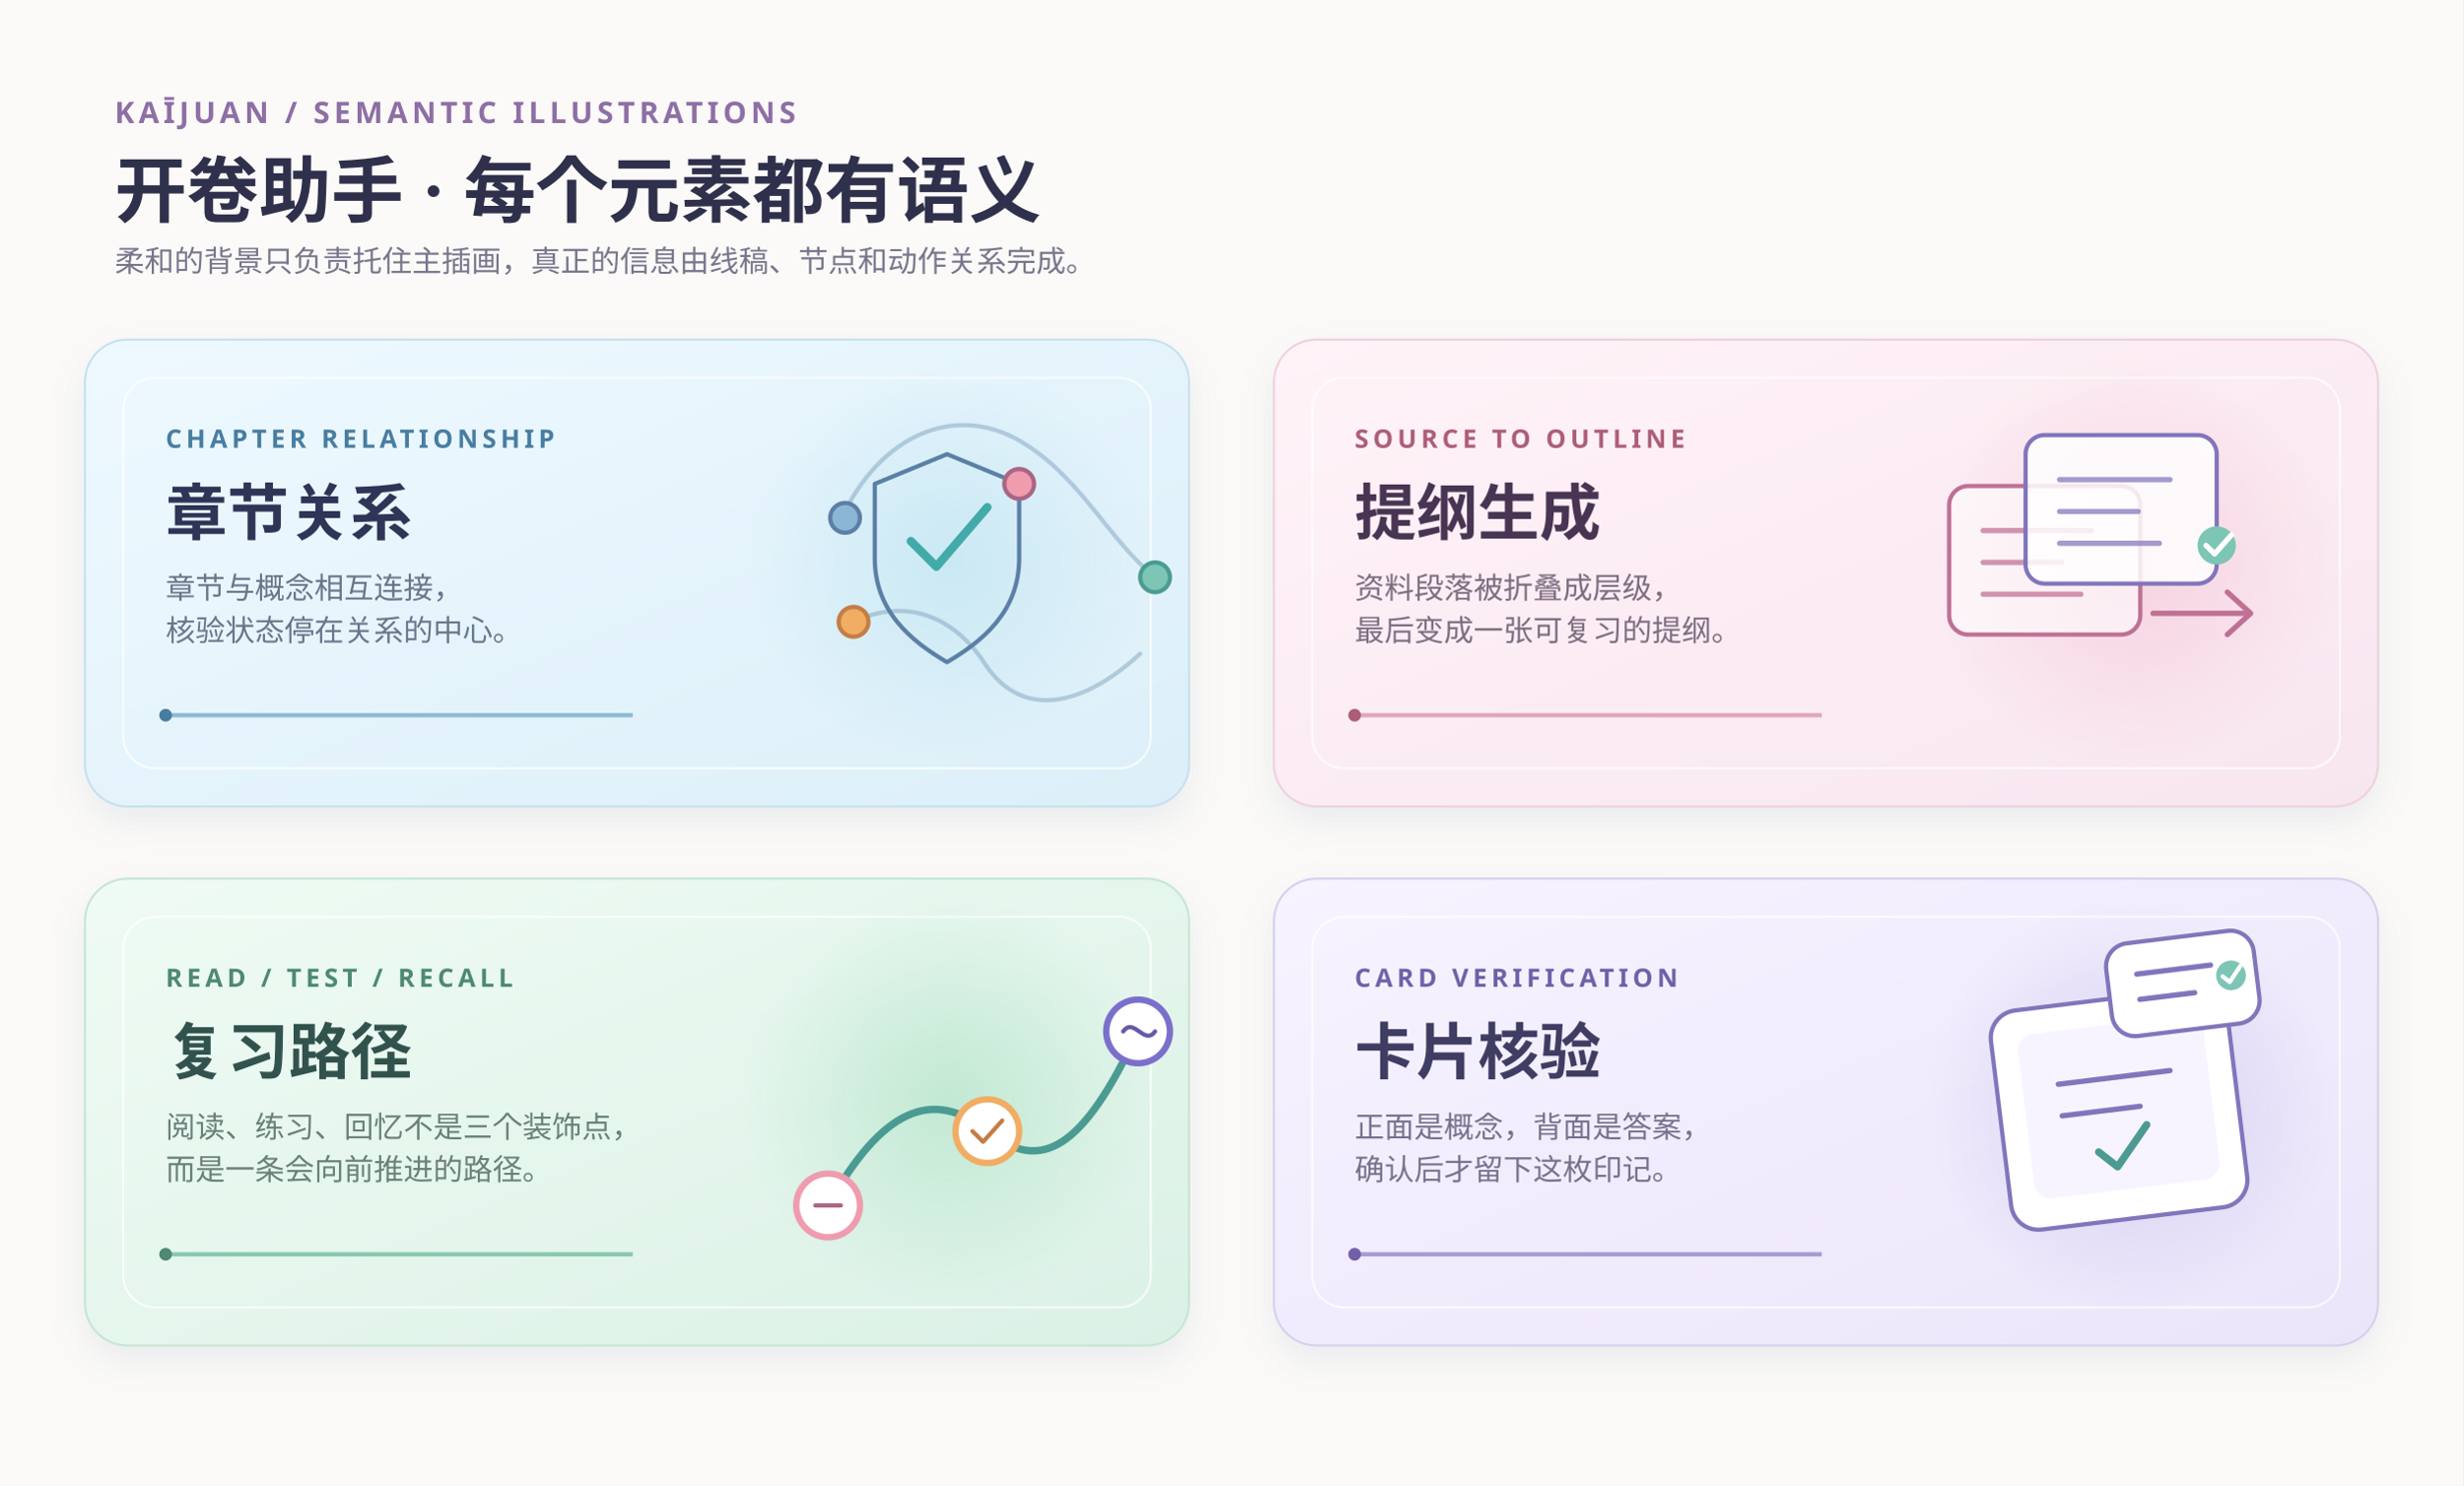
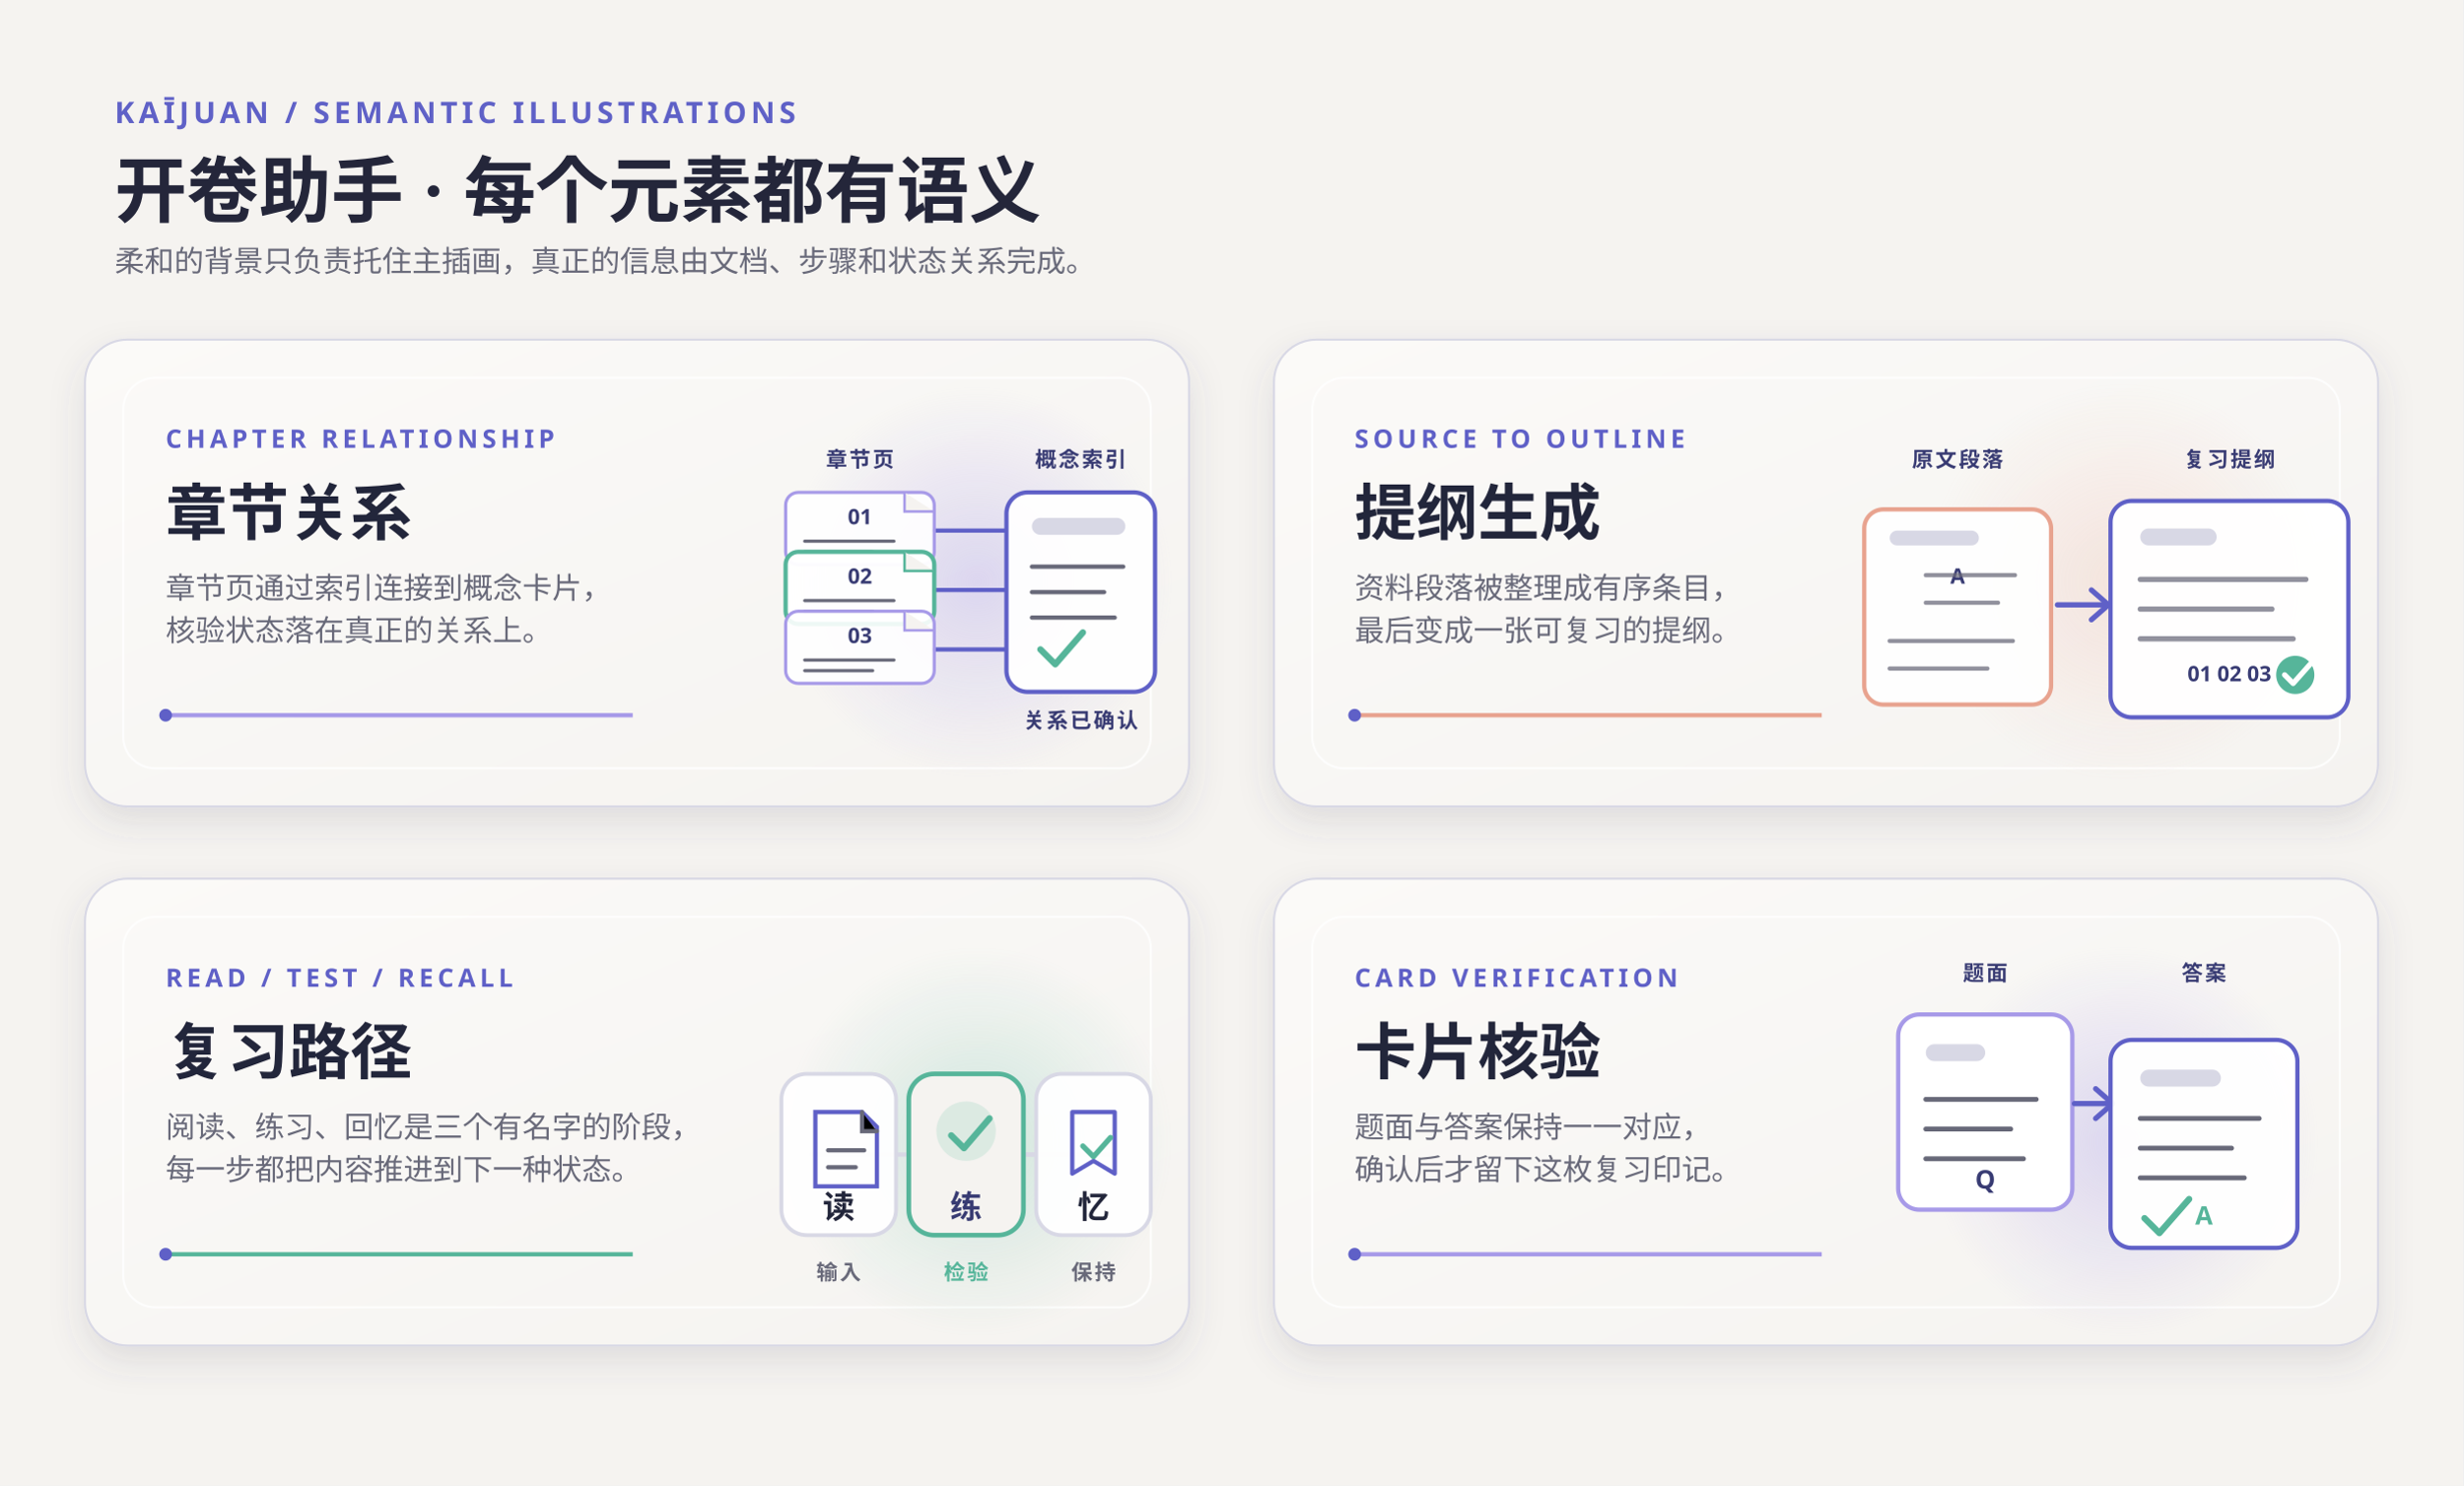
<svg xmlns="http://www.w3.org/2000/svg" width="1160" height="700" viewBox="0 0 1160 700" font-family="PingFang SC, Microsoft YaHei, sans-serif" role="img" aria-labelledby="title desc">
  <defs>
-     <linearGradient id="skyCard" x1="0" y1="0" x2="1" y2="1">
-       <stop stop-color="#eef9ff" />
-       <stop offset="1" stop-color="#dceff8" />
+     <linearGradient id="pearlCard" x1="0" y1="0" x2="1" y2="1">
+       <stop stop-color="#FBFAF8" />
+       <stop offset="1" stop-color="#F5F3F0" />
    </linearGradient>
-     <linearGradient id="roseCard" x1="0" y1="0" x2="1" y2="1">
-       <stop stop-color="#fff3f8" />
-       <stop offset="1" stop-color="#f8e6ef" />
-     </linearGradient>
-     <linearGradient id="mintCard" x1="0" y1="0" x2="1" y2="1">
-       <stop stop-color="#effbf4" />
-       <stop offset="1" stop-color="#dbf1e6" />
-     </linearGradient>
-     <linearGradient id="lilacCard" x1="0" y1="0" x2="1" y2="1">
-       <stop stop-color="#f7f3ff" />
-       <stop offset="1" stop-color="#ebe5fa" />
-     </linearGradient>
-     <radialGradient id="skyGlow">
-       <stop stop-color="#bfe4f1" stop-opacity=".7" />
-       <stop offset="1" stop-color="#bfe4f1" stop-opacity="0" />
+     <radialGradient id="indigoGlow">
+       <stop stop-color="#A79AE8" stop-opacity=".34" />
+       <stop offset="1" stop-color="#A79AE8" stop-opacity="0" />
    </radialGradient>
-     <radialGradient id="roseGlow">
-       <stop stop-color="#f4c8d8" stop-opacity=".72" />
-       <stop offset="1" stop-color="#f4c8d8" stop-opacity="0" />
+     <radialGradient id="warmGlow">
+       <stop stop-color="#E8A38F" stop-opacity=".22" />
+       <stop offset="1" stop-color="#E8A38F" stop-opacity="0" />
    </radialGradient>
-     <radialGradient id="mintGlow">
-       <stop stop-color="#b5e4ca" stop-opacity=".72" />
-       <stop offset="1" stop-color="#b5e4ca" stop-opacity="0" />
-     </radialGradient>
-     <radialGradient id="lilacGlow">
-       <stop stop-color="#cbc4ec" stop-opacity=".72" />
-       <stop offset="1" stop-color="#cbc4ec" stop-opacity="0" />
+     <radialGradient id="successGlow">
+       <stop stop-color="#56B59A" stop-opacity=".24" />
+       <stop offset="1" stop-color="#56B59A" stop-opacity="0" />
    </radialGradient>
    <filter id="cardShadow" x="-15%" y="-15%" width="130%" height="150%">
-       <feDropShadow dx="0" dy="7" stdDeviation="8" flood-color="#8194a6" flood-opacity=".14" />
+       <feDropShadow dx="0" dy="7" stdDeviation="8" flood-color="#54516F" flood-opacity=".14" />
    </filter>
    <style>
      .motif-line { fill: none; stroke-linecap: round; stroke-linejoin: round; }
-       .motif-node { stroke-width: 2; }
+       .motif-label { font-size: 10px; font-weight: 700; letter-spacing: 1px; text-anchor: middle; }
      .body { font-size: 14px; }
    </style>
  </defs>
-   <rect width="1160" height="700" fill="#fbfaf8" />
-   <text x="54" y="58" font-size="14" font-weight="700" letter-spacing="2" fill="#8e6fa5">KAĪJUAN / SEMANTIC ILLUSTRATIONS</text>
-   <text x="54" y="102" font-family="Georgia, Times New Roman, serif" font-size="34" font-weight="700" fill="#2f304b">开卷助手 · 每个元素都有语义</text>
-   <text x="54" y="128" class="body" fill="#77758b">柔和的背景只负责托住主插画，真正的信息由线稿、节点和动作关系完成。</text>
+   <rect width="1160" height="700" fill="#F5F3F0" />
+   <text x="54" y="58" font-size="14" font-weight="700" letter-spacing="2" fill="#5F61C7">KAĪJUAN / SEMANTIC ILLUSTRATIONS</text>
+   <text x="54" y="102" font-family="Georgia, Times New Roman, serif" font-size="34" font-weight="700" fill="#24263A">开卷助手 · 每个元素都有语义</text>
+   <text x="54" y="128" class="body" fill="#686979">柔和的背景只负责托住主插画，真正的信息由文档、步骤和状态关系完成。</text>
  <g filter="url(#cardShadow)">
-     <rect x="40" y="160" width="520" height="220" rx="20" fill="url(#skyCard)" stroke="#c6e1ee" />
-     <rect x="58" y="178" width="484" height="184" rx="15" fill="none" stroke="#fff" stroke-opacity=".72" />
-     <text x="78" y="211" font-size="12" font-weight="700" letter-spacing="2" fill="#477da1">CHAPTER RELATIONSHIP</text>
-     <text x="78" y="252" font-family="Georgia, Times New Roman, serif" font-size="29" font-weight="700" fill="#2e3557">章节关系</text>
-     <text x="78" y="282" class="body" fill="#68758a">章节与概念相互连接，</text>
-     <text x="78" y="302" class="body" fill="#68758a">核验状态停在关系的中心。</text>
-     <path d="M78 337h220" stroke="#8dbbd3" stroke-width="2" />
-     <circle cx="78" cy="337" r="3" fill="#477da1" />
-     <circle cx="447" cy="264" r="94" fill="url(#skyGlow)" />
-     <path class="motif-line" d="M396 245c18-40 55-57 88-35 26 17 39 45 59 61M402 293c25-12 48-2 62 20 18 27 47 19 73-5" stroke="#779db8" stroke-opacity=".45" stroke-width="2" />
-     <path class="motif-line" d="M446 214l34 14v35c0 25-17 39-34 49-17-10-34-24-34-49v-35Z" fill="#fff" fill-opacity=".48" stroke="#5b7fa6" stroke-width="2" />
-     <path class="motif-line" d="m429 255 12 12 24-28" stroke="#42aaa8" stroke-width="4" />
-     <circle cx="398" cy="244" r="7" fill="#8bb7d5" stroke="#5b7fa6" class="motif-node" />
-     <circle cx="480" cy="228" r="7" fill="#ef9cae" stroke="#a96583" class="motif-node" />
-     <circle cx="544" cy="272" r="7" fill="#7dc5b5" stroke="#4b9b92" class="motif-node" />
-     <circle cx="402" cy="293" r="7" fill="#f0ad63" stroke="#c47d44" class="motif-node" />
-   </g>
-   <g filter="url(#cardShadow)">
-     <rect x="600" y="160" width="520" height="220" rx="20" fill="url(#roseCard)" stroke="#efd0df" />
-     <rect x="618" y="178" width="484" height="184" rx="15" fill="none" stroke="#fff" stroke-opacity=".72" />
-     <text x="638" y="211" font-size="12" font-weight="700" letter-spacing="2" fill="#ad5d78">SOURCE TO OUTLINE</text>
-     <text x="638" y="252" font-family="Georgia, Times New Roman, serif" font-size="29" font-weight="700" fill="#493452">提纲生成</text>
-     <text x="638" y="282" class="body" fill="#7d6c80">资料段落被折叠成层级，</text>
-     <text x="638" y="302" class="body" fill="#7d6c80">最后变成一张可复习的提纲。</text>
-     <path d="M638 337h220" stroke="#e1a6bd" stroke-width="2" />
-     <circle cx="638" cy="337" r="3" fill="#ad5d78" />
-     <circle cx="1005" cy="263" r="96" fill="url(#roseGlow)" />
-     <g transform="translate(918 205)">
-       <rect x="0" y="24" width="90" height="70" rx="9" fill="#fff" fill-opacity=".56" stroke="#bf6f94" stroke-width="2" />
-       <path d="M16 45h51M16 60h37M16 75h46" stroke="#bf6f94" stroke-opacity=".72" stroke-width="2.5" stroke-linecap="round" />
-       <rect x="36" y="0" width="90" height="70" rx="9" fill="#fff" fill-opacity=".84" stroke="#8175bc" stroke-width="2" />
-       <path d="M52 21h52M52 36h37M52 51h47" stroke="#8175bc" stroke-opacity=".72" stroke-width="2.5" stroke-linecap="round" />
-       <path class="motif-line" d="M96 84h45" stroke="#bf6f94" stroke-width="2.5" />
-       <path class="motif-line" d="m131 74 11 10-11 10" stroke="#bf6f94" stroke-width="2.5" />
-       <circle cx="126" cy="52" r="9" fill="#7dc5b5" />
-       <path class="motif-line" d="m121 52 4 4 8-9" stroke="#fff" stroke-width="2.5" />
+     <rect x="40" y="160" width="520" height="220" rx="20" fill="url(#pearlCard)" stroke="#D8D8E5" />
+     <rect x="58" y="178" width="484" height="184" rx="15" fill="none" stroke="#FFFFFF" stroke-opacity=".78" />
+     <text x="78" y="211" font-size="12" font-weight="700" letter-spacing="2" fill="#5F61C7">CHAPTER RELATIONSHIP</text>
+     <text x="78" y="252" font-family="Georgia, Times New Roman, serif" font-size="29" font-weight="700" fill="#24263A">章节关系</text>
+     <text x="78" y="282" class="body" fill="#686979">章节页通过索引连接到概念卡片，</text>
+     <text x="78" y="302" class="body" fill="#686979">核验状态落在真正的关系上。</text>
+     <path d="M78 337h220" stroke="#A79AE8" stroke-width="2" />
+     <circle cx="78" cy="337" r="3" fill="#5F61C7" />
+     <g data-motif="chapter-map">
+       <circle cx="460" cy="274" r="92" fill="url(#indigoGlow)" />
+       <text x="405" y="220" class="motif-label" fill="#383B73">章节页</text>
+       <text x="509" y="220" class="motif-label" fill="#383B73">概念索引</text>
+       <path class="motif-line" d="M440 250H474M440 278H474M440 306H474" stroke="#5F61C7" stroke-width="2" />
+       <g transform="translate(370 232)">
+         <rect width="70" height="34" rx="6" fill="#FFFFFF" fill-opacity=".9" stroke="#A79AE8" stroke-width="1.5" />
+         <path d="M56 0v9h14" fill="#F5F3F0" stroke="#A79AE8" stroke-width="1.2" />
+         <text x="35" y="15" text-anchor="middle" font-size="10" font-weight="700" fill="#383B73">01</text>
+         <path d="M9 23h42M9 28h32" stroke="#686979" stroke-width="1.5" stroke-linecap="round" />
+       </g>
+       <g transform="translate(370 260)">
+         <rect width="70" height="34" rx="6" fill="#FFFFFF" fill-opacity=".96" stroke="#56B59A" stroke-width="2" />
+         <path d="M56 0v9h14" fill="#F5F3F0" stroke="#56B59A" stroke-width="1.2" />
+         <text x="35" y="15" text-anchor="middle" font-size="10" font-weight="700" fill="#383B73">02</text>
+         <path d="M9 23h42M9 28h32" stroke="#686979" stroke-width="1.5" stroke-linecap="round" />
+       </g>
+       <g transform="translate(370 288)">
+         <rect width="70" height="34" rx="6" fill="#FFFFFF" fill-opacity=".9" stroke="#A79AE8" stroke-width="1.5" />
+         <path d="M56 0v9h14" fill="#F5F3F0" stroke="#A79AE8" stroke-width="1.2" />
+         <text x="35" y="15" text-anchor="middle" font-size="10" font-weight="700" fill="#383B73">03</text>
+         <path d="M9 23h42M9 28h32" stroke="#686979" stroke-width="1.5" stroke-linecap="round" />
+       </g>
+       <g>
+         <rect x="474" y="232" width="70" height="94" rx="10" fill="#FFFFFF" fill-opacity=".94" stroke="#5F61C7" stroke-width="2" />
+         <rect x="486" y="244" width="44" height="8" rx="4" fill="#D8D8E5" />
+         <path d="M486 267h43M486 279h34M486 291h39" stroke="#686979" stroke-width="2" stroke-linecap="round" />
+         <path class="motif-line" d="m490 306 7 7 13-15" stroke="#56B59A" stroke-width="3" />
+         <text x="509" y="343" class="motif-label" fill="#383B73">关系已确认</text>
+       </g>
    </g>
  </g>
  <g filter="url(#cardShadow)">
-     <rect x="40" y="414" width="520" height="220" rx="20" fill="url(#mintCard)" stroke="#c6e6d4" />
-     <rect x="58" y="432" width="484" height="184" rx="15" fill="none" stroke="#fff" stroke-opacity=".72" />
-     <text x="78" y="465" font-size="12" font-weight="700" letter-spacing="2" fill="#4d8974">READ / TEST / RECALL</text>
-     <text x="78" y="506" font-family="Georgia, Times New Roman, serif" font-size="29" font-weight="700" fill="#31524d">复习路径</text>
-     <text x="78" y="536" class="body" fill="#678078">阅读、练习、回忆不是三个装饰点，</text>
-     <text x="78" y="556" class="body" fill="#678078">而是一条会向前推进的路径。</text>
-     <path d="M78 591h220" stroke="#89c8ae" stroke-width="2" />
-     <circle cx="78" cy="591" r="3" fill="#4d8974" />
-     <circle cx="447" cy="519" r="96" fill="url(#mintGlow)" />
-     <path class="motif-line" d="M390 568c25-45 49-56 75-35 25 20 45 9 71-47" stroke="#4b9b92" stroke-width="3.5" />
-     <circle cx="390" cy="568" r="15" fill="#fff" stroke="#ef9cae" stroke-width="3" />
-     <path class="motif-line" d="M384 568h12" stroke="#a96583" stroke-width="2" />
-     <circle cx="465" cy="533" r="15" fill="#fff" stroke="#f0ad63" stroke-width="3" />
-     <path class="motif-line" d="m458 533 5 5 9-10" stroke="#c47d44" stroke-width="2" />
-     <circle cx="536" cy="486" r="15" fill="#fff" stroke="#7a70cc" stroke-width="3" />
-     <path class="motif-line" d="M529 486c5-7 10 7 15 0" stroke="#655aa8" stroke-width="2" />
+     <rect x="600" y="160" width="520" height="220" rx="20" fill="url(#pearlCard)" stroke="#D8D8E5" />
+     <rect x="618" y="178" width="484" height="184" rx="15" fill="none" stroke="#FFFFFF" stroke-opacity=".78" />
+     <text x="638" y="211" font-size="12" font-weight="700" letter-spacing="2" fill="#5F61C7">SOURCE TO OUTLINE</text>
+     <text x="638" y="252" font-family="Georgia, Times New Roman, serif" font-size="29" font-weight="700" fill="#24263A">提纲生成</text>
+     <text x="638" y="282" class="body" fill="#686979">资料段落被整理成有序条目，</text>
+     <text x="638" y="302" class="body" fill="#686979">最后变成一张可复习的提纲。</text>
+     <path d="M638 337h220" stroke="#E8A38F" stroke-width="2" />
+     <circle cx="638" cy="337" r="3" fill="#5F61C7" />
+     <g data-motif="source-outline">
+       <circle cx="1000" cy="274" r="94" fill="url(#warmGlow)" />
+       <text x="922" y="220" class="motif-label" fill="#383B73">原文段落</text>
+       <text x="1050" y="220" class="motif-label" fill="#383B73">复习提纲</text>
+       <g>
+         <rect x="878" y="240" width="88" height="92" rx="9" fill="#FFFFFF" fill-opacity=".92" stroke="#E8A38F" stroke-width="2" />
+         <rect x="890" y="250" width="42" height="7" rx="3.5" fill="#D8D8E5" />
+         <text x="922" y="275" text-anchor="middle" font-size="10" font-weight="700" fill="#383B73">A</text>
+         <path d="M907 271h42M907 284h34M890 302h58M890 315h46" stroke="#686979" stroke-opacity=".72" stroke-width="2" stroke-linecap="round" />
+       </g>
+       <path class="motif-line" d="M969 285H992" stroke="#5F61C7" stroke-width="2.5" />
+       <path class="motif-line" d="m985 278 8 7-8 7" stroke="#5F61C7" stroke-width="2.5" />
+       <g>
+         <rect x="994" y="236" width="112" height="102" rx="10" fill="#FFFFFF" fill-opacity=".96" stroke="#5F61C7" stroke-width="2" />
+         <rect x="1008" y="249" width="36" height="8" rx="4" fill="#D8D8E5" />
+         <path d="M1008 273h78M1008 287h62M1008 301h72" stroke="#686979" stroke-opacity=".72" stroke-width="2.5" stroke-linecap="round" />
+         <text x="1050" y="321" text-anchor="middle" font-size="10" font-weight="700" fill="#383B73">01  02  03</text>
+         <circle cx="1081" cy="318" r="9" fill="#56B59A" />
+         <path class="motif-line" d="m1076 318 4 4 8-9" stroke="#FFFFFF" stroke-width="2.5" />
+       </g>
+     </g>
  </g>
  <g filter="url(#cardShadow)">
-     <rect x="600" y="414" width="520" height="220" rx="20" fill="url(#lilacCard)" stroke="#d8cfee" />
-     <rect x="618" y="432" width="484" height="184" rx="15" fill="none" stroke="#fff" stroke-opacity=".72" />
-     <text x="638" y="465" font-size="12" font-weight="700" letter-spacing="2" fill="#7161a8">CARD VERIFICATION</text>
-     <text x="638" y="506" font-family="Georgia, Times New Roman, serif" font-size="29" font-weight="700" fill="#413d64">卡片核验</text>
-     <text x="638" y="536" class="body" fill="#77718e">正面是概念，背面是答案，</text>
-     <text x="638" y="556" class="body" fill="#77718e">确认后才留下这枚印记。</text>
-     <path d="M638 591h220" stroke="#a69ad2" stroke-width="2" />
-     <circle cx="638" cy="591" r="3" fill="#7161a8" />
-     <circle cx="1004" cy="522" r="96" fill="url(#lilacGlow)" />
-     <g transform="rotate(-7 1002 522)">
-       <rect x="942" y="470" width="112" height="104" rx="13" fill="#fff" stroke="#8175bc" stroke-width="2" />
-       <rect x="954" y="482" width="88" height="78" rx="8" fill="#f7f4ff" />
-       <path d="M971 507h53M971 522h37" stroke="#8175bc" stroke-width="2.5" stroke-linecap="round" />
-       <path class="motif-line" d="m986 541 8 8 16-18" stroke="#4b9b92" stroke-width="3.5" />
-       <rect x="1000" y="445" width="70" height="44" rx="11" fill="#fff" stroke="#8175bc" stroke-width="2" />
-       <path d="M1014 460h35M1014 472h26" stroke="#8175bc" stroke-width="2.5" stroke-linecap="round" />
-       <circle cx="1058" cy="466" r="7" fill="#7dc5b5" />
-       <path class="motif-line" d="m1054 466 3 3 6-7" stroke="#fff" stroke-width="2" />
+     <rect x="40" y="414" width="520" height="220" rx="20" fill="url(#pearlCard)" stroke="#D8D8E5" />
+     <rect x="58" y="432" width="484" height="184" rx="15" fill="none" stroke="#FFFFFF" stroke-opacity=".78" />
+     <text x="78" y="465" font-size="12" font-weight="700" letter-spacing="2" fill="#5F61C7">READ / TEST / RECALL</text>
+     <text x="78" y="506" font-family="Georgia, Times New Roman, serif" font-size="29" font-weight="700" fill="#24263A">复习路径</text>
+     <text x="78" y="536" class="body" fill="#686979">阅读、练习、回忆是三个有名字的阶段，</text>
+     <text x="78" y="556" class="body" fill="#686979">每一步都把内容推进到下一种状态。</text>
+     <path d="M78 591h220" stroke="#56B59A" stroke-width="2" />
+     <circle cx="78" cy="591" r="3" fill="#5F61C7" />
+     <g data-motif="review-sequence">
+       <circle cx="460" cy="538" r="92" fill="url(#successGlow)" />
+       <path class="motif-line" d="M382 544H526" stroke="#D8D8E5" stroke-width="2" />
+       <path class="motif-line" d="M428 544h12M476 544h12" stroke="#D8D8E5" stroke-width="2" />
+       <g transform="translate(368 506)">
+         <rect width="54" height="76" rx="12" fill="#FFFFFF" fill-opacity=".94" stroke="#D8D8E5" stroke-width="1.8" />
+         <path d="M16 18h22l7 7v28H16Z" fill="none" stroke="#5F61C7" stroke-width="2" />
+         <path d="M38 18v9h7M22 36h17M22 44h13" stroke="#686979" stroke-width="2" stroke-linecap="round" />
+         <text x="27" y="68" text-anchor="middle" font-size="15" font-weight="700" fill="#24263A">读</text>
+       </g>
+       <g transform="translate(428 506)">
+         <rect width="54" height="76" rx="12" fill="#F5F3F0" stroke="#56B59A" stroke-width="2.2" />
+         <circle cx="27" cy="27" r="14" fill="#56B59A" fill-opacity=".16" />
+         <path class="motif-line" d="m20 29 6 6 12-14" stroke="#56B59A" stroke-width="3" />
+         <text x="27" y="68" text-anchor="middle" font-size="15" font-weight="700" fill="#383B73">练</text>
+       </g>
+       <g transform="translate(488 506)">
+         <rect width="54" height="76" rx="12" fill="#FFFFFF" fill-opacity=".94" stroke="#D8D8E5" stroke-width="1.8" />
+         <path d="M17 18h20v29l-10-6-10 6Z" fill="none" stroke="#5F61C7" stroke-width="2" stroke-linejoin="round" />
+         <path class="motif-line" d="m22 34 5 5 8-9" stroke="#56B59A" stroke-width="2.5" />
+         <text x="27" y="68" text-anchor="middle" font-size="15" font-weight="700" fill="#24263A">忆</text>
+       </g>
+       <text x="395" y="603" class="motif-label" fill="#686979">输入</text>
+       <text x="455" y="603" class="motif-label" fill="#56B59A">检验</text>
+       <text x="515" y="603" class="motif-label" fill="#686979">保持</text>
+     </g>
+   </g>
+   <g filter="url(#cardShadow)">
+     <rect x="600" y="414" width="520" height="220" rx="20" fill="url(#pearlCard)" stroke="#D8D8E5" />
+     <rect x="618" y="432" width="484" height="184" rx="15" fill="none" stroke="#FFFFFF" stroke-opacity=".78" />
+     <text x="638" y="465" font-size="12" font-weight="700" letter-spacing="2" fill="#5F61C7">CARD VERIFICATION</text>
+     <text x="638" y="506" font-family="Georgia, Times New Roman, serif" font-size="29" font-weight="700" fill="#24263A">卡片核验</text>
+     <text x="638" y="536" class="body" fill="#686979">题面与答案保持一一对应，</text>
+     <text x="638" y="556" class="body" fill="#686979">确认后才留下这枚复习印记。</text>
+     <path d="M638 591h220" stroke="#A79AE8" stroke-width="2" />
+     <circle cx="638" cy="591" r="3" fill="#5F61C7" />
+     <g data-motif="card-mapping">
+       <circle cx="1000" cy="538" r="92" fill="url(#indigoGlow)" />
+       <text x="935" y="462" class="motif-label" fill="#383B73">题面</text>
+       <text x="1038" y="462" class="motif-label" fill="#383B73">答案</text>
+       <g>
+         <rect x="894" y="478" width="82" height="92" rx="10" fill="#FFFFFF" stroke="#A79AE8" stroke-width="2" />
+         <rect x="907" y="492" width="28" height="8" rx="4" fill="#D8D8E5" />
+         <path d="M907 518h52M907 532h40M907 546h46" stroke="#686979" stroke-width="2.3" stroke-linecap="round" />
+         <text x="935" y="560" text-anchor="middle" font-size="12" font-weight="700" fill="#383B73">Q</text>
+       </g>
+       <path class="motif-line" d="M977 520H994" stroke="#5F61C7" stroke-width="2.5" />
+       <path class="motif-line" d="m987 513 8 7-8 7" stroke="#5F61C7" stroke-width="2.5" />
+       <g>
+         <rect x="994" y="490" width="88" height="98" rx="10" fill="#FFFFFF" fill-opacity=".96" stroke="#5F61C7" stroke-width="2" />
+         <rect x="1008" y="504" width="38" height="8" rx="4" fill="#D8D8E5" />
+         <path d="M1008 527h56M1008 541h43M1008 555h49" stroke="#686979" stroke-width="2.3" stroke-linecap="round" />
+         <path class="motif-line" d="m1010 574 7 7 14-16" stroke="#56B59A" stroke-width="3" />
+         <text x="1038" y="577" text-anchor="middle" font-size="12" font-weight="700" fill="#56B59A">A</text>
+       </g>
    </g>
  </g>
</svg>
